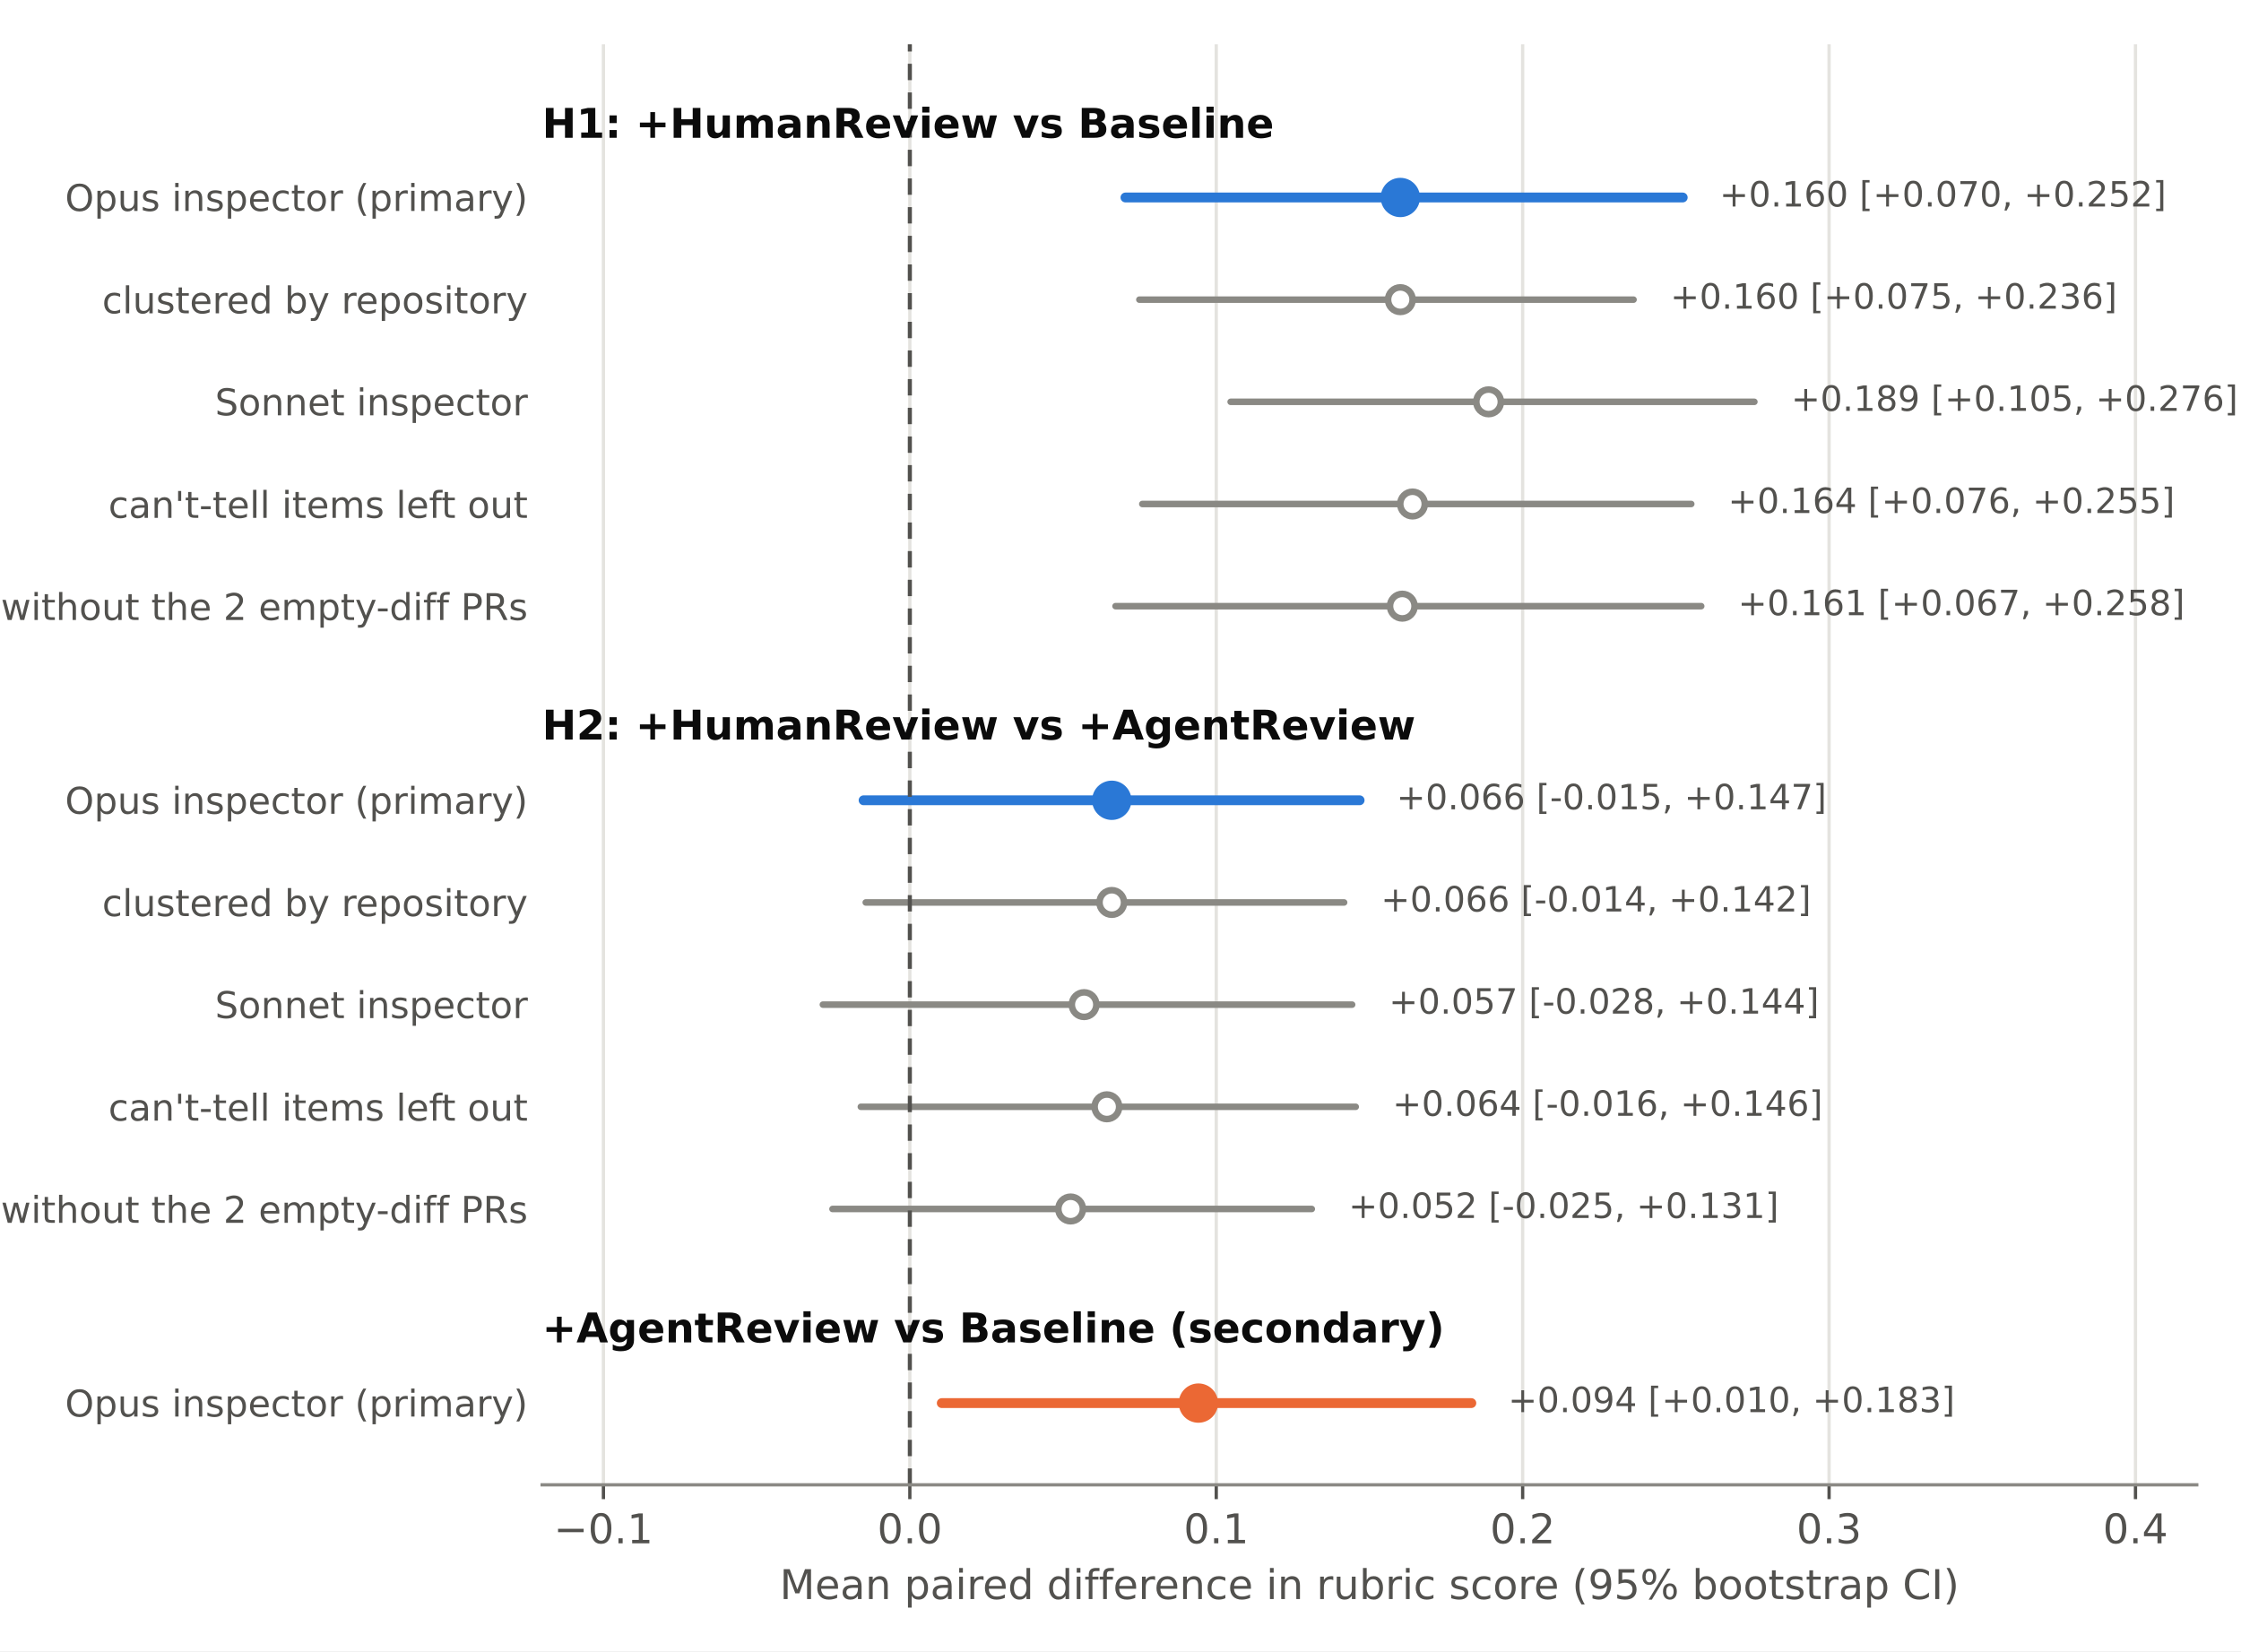
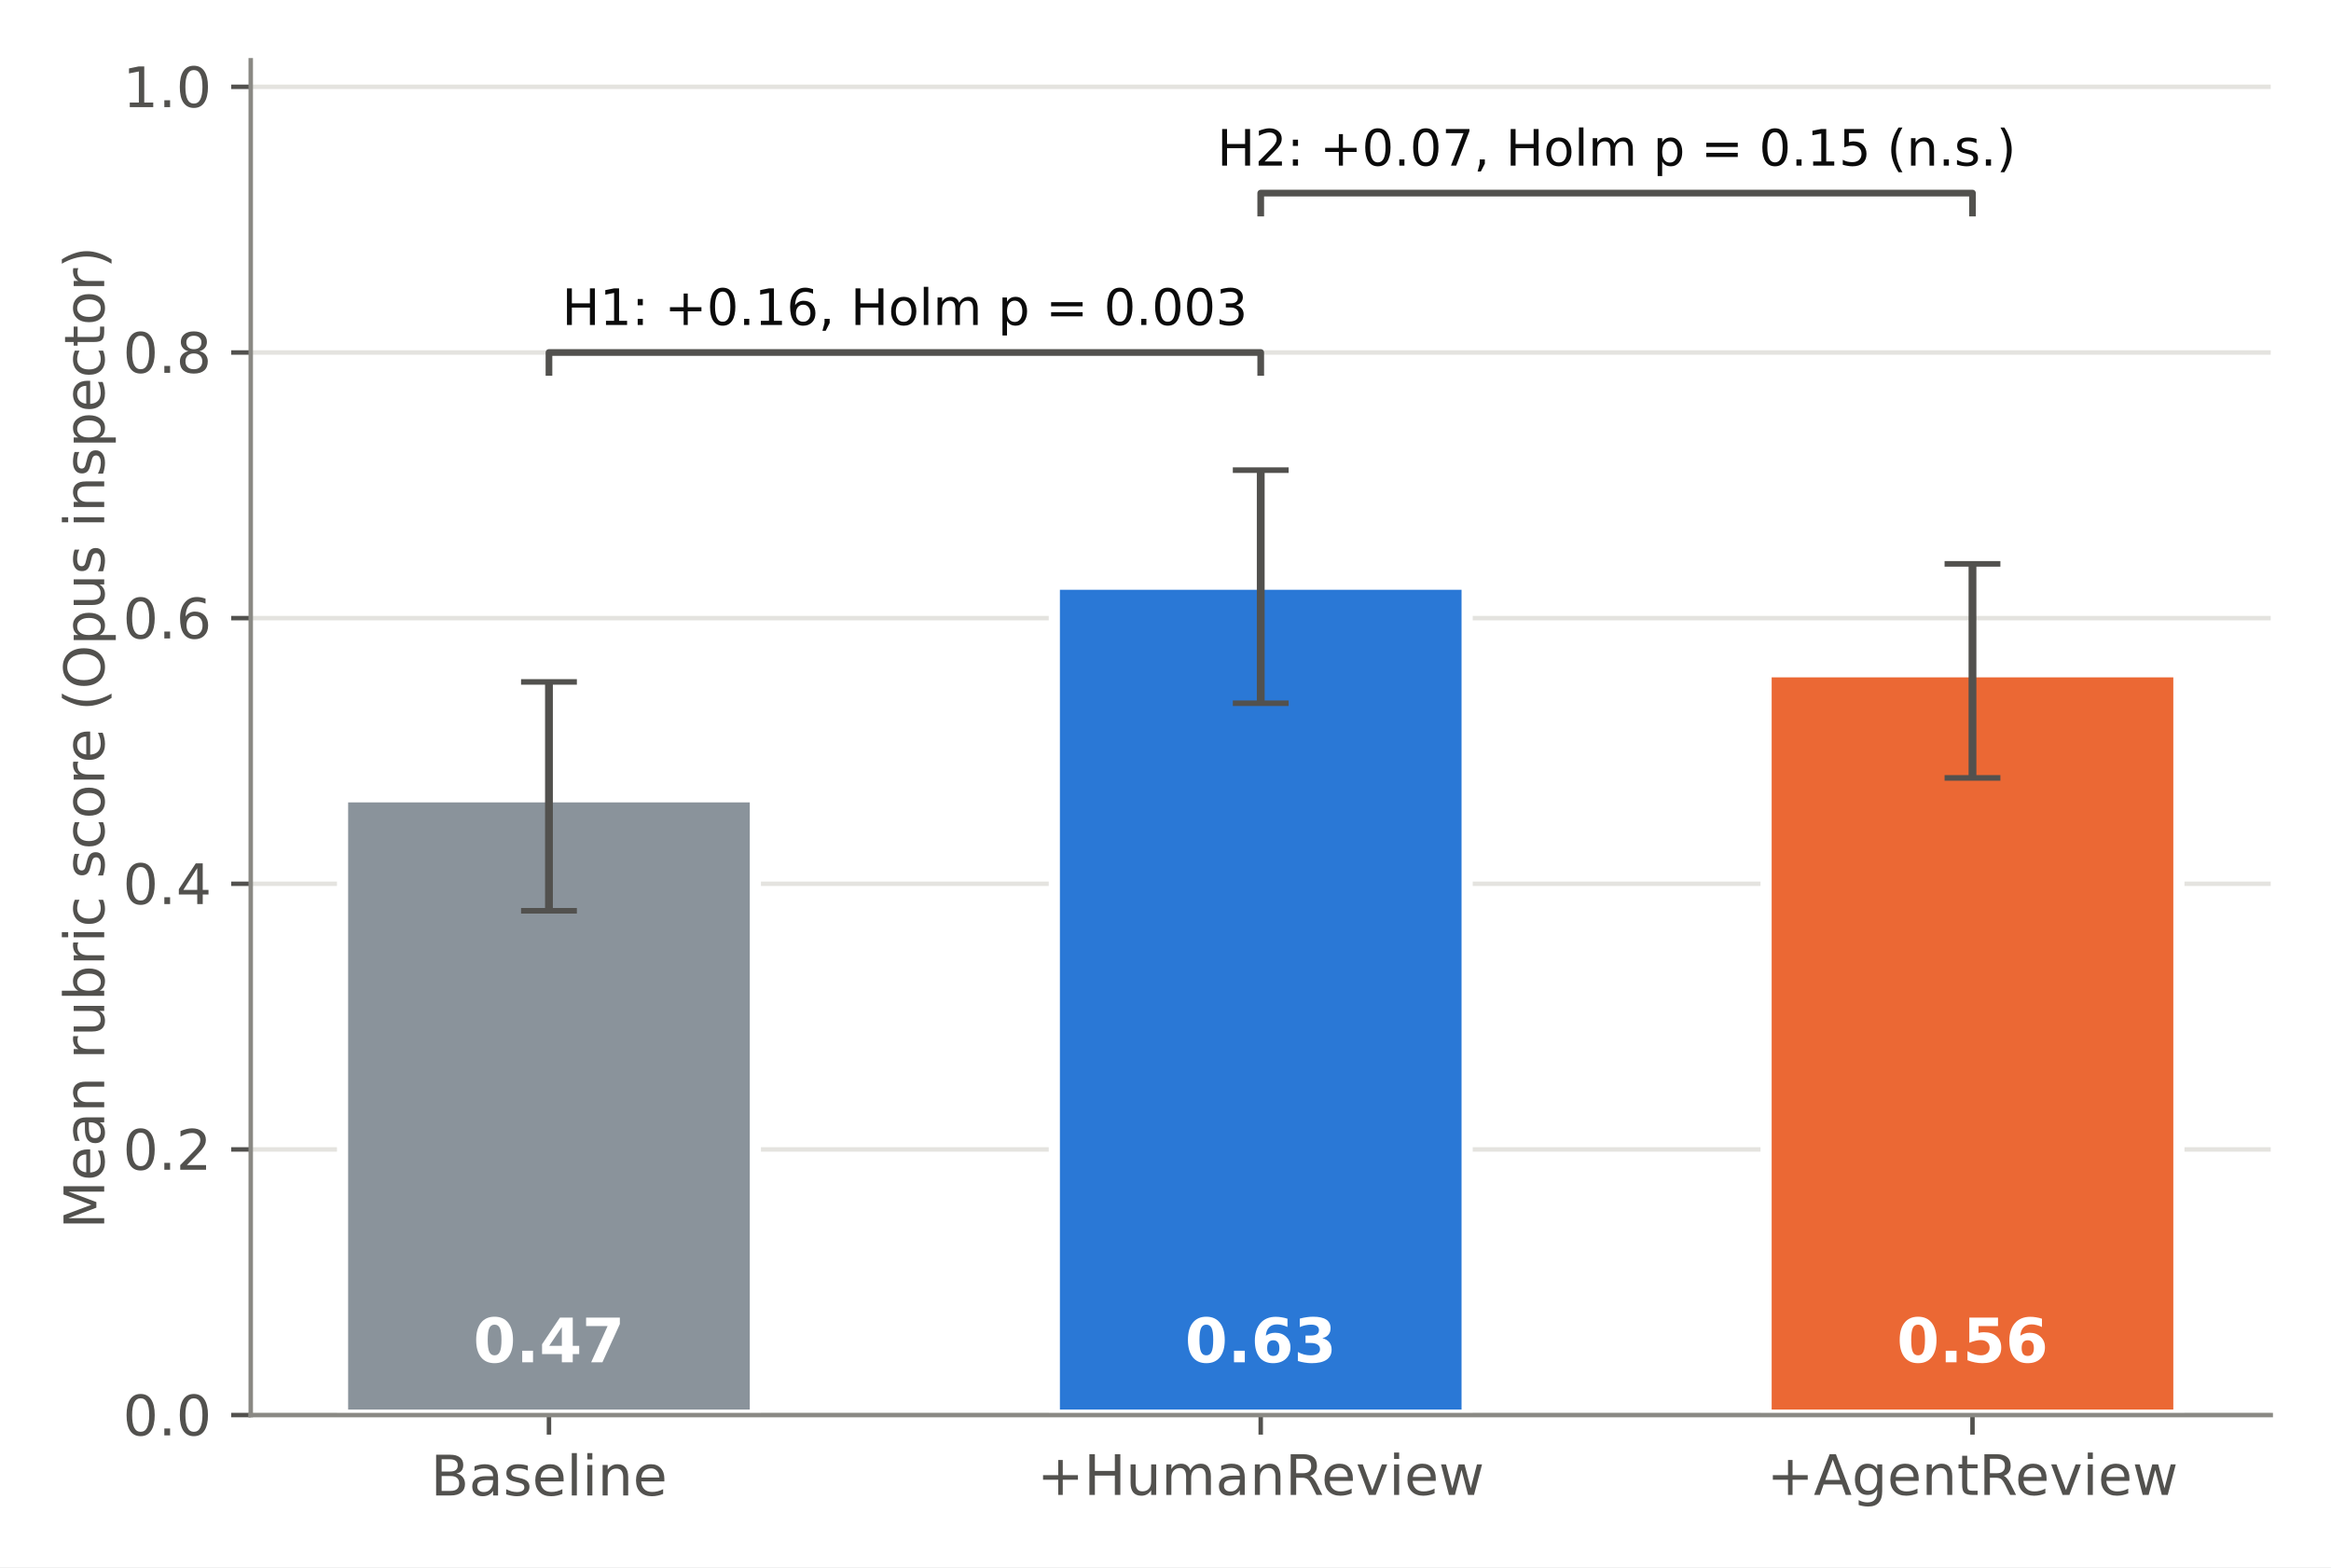
- <svg xmlns="http://www.w3.org/2000/svg" xmlns:xlink="http://www.w3.org/1999/xlink" width="547.2pt" height="403.2pt" viewBox="0 0 547.2 403.2" version="1.1">
+ <svg xmlns="http://www.w3.org/2000/svg" xmlns:xlink="http://www.w3.org/1999/xlink" width="417.6pt" height="280.8pt" viewBox="0 0 417.6 280.8" version="1.1">
  <defs>
    <style type="text/css">*{stroke-linejoin: round; stroke-linecap: butt}</style>
  </defs>
  <g id="figure_1">
    <g id="patch_1">
-       <path d="M 0 403.2  L 547.2 403.2  L 547.2 0  L 0 0  z " style="fill: #ffffff" />
+       <path d="M 0 280.8  L 417.6 280.8  L 417.6 0  L 0 0  z " style="fill: #ffffff" />
    </g>
    <g id="axes_1">
      <g id="patch_2">
-         <path d="M 132.38 362.575  L 536.4 362.575  L 536.4 10.8  L 132.38 10.8  z " style="fill: #ffffff" />
+         <path d="M 44.92 253.56  L 406.8 253.56  L 406.8 10.8  L 44.92 10.8  z " style="fill: #ffffff" />
      </g>
      <g id="matplotlib.axis_1">
        <g id="xtick_1">
          <g id="line2d_1">
-             <path d="M 147.344 362.575  L 147.344 10.8  " clip-path="url(#p608a3e26d5)" style="fill: none; stroke: #e4e3df; stroke-width: 0.8; stroke-linecap: square" />
-           </g>
-           <g id="line2d_2">
            <defs>
-               <path id="m006ef123a9" d="M 0 0  L 0 3.5  " style="stroke: #52514e; stroke-width: 0.8" />
+               <path id="mcfee580b60" d="M 0 0  L 0 3.5  " style="stroke: #52514e; stroke-width: 0.8" />
            </defs>
            <g>
-               <use xlink:href="#m006ef123a9" x="147.344" y="362.575" style="fill: #52514e; stroke: #52514e; stroke-width: 0.8" />
+               <use xlink:href="#mcfee580b60" x="98.348" y="253.56" style="fill: #52514e; stroke: #52514e; stroke-width: 0.8" />
            </g>
          </g>
          <g id="text_1">
-             <text style="font-size: 10px; font-family: 'Segoe UI', 'DejaVu Sans'; text-anchor: middle; fill: #52514e" x="147.344" y="376.855" transform="rotate(-0 147.3437 376.8552)">−0.1</text>
+             <text style="font-size: 10px; font-family: 'Segoe UI', 'DejaVu Sans'; text-anchor: middle; fill: #52514e" x="98.348" y="267.963" transform="rotate(-0 98.3479 267.9629)">Baseline</text>
          </g>
        </g>
        <g id="xtick_2">
-           <g id="line2d_3">
-             <path d="M 222.162 362.575  L 222.162 10.8  " clip-path="url(#p608a3e26d5)" style="fill: none; stroke: #e4e3df; stroke-width: 0.8; stroke-linecap: square" />
-           </g>
-           <g id="line2d_4">
+           <g id="line2d_2">
            <g>
-               <use xlink:href="#m006ef123a9" x="222.162" y="362.575" style="fill: #52514e; stroke: #52514e; stroke-width: 0.8" />
+               <use xlink:href="#mcfee580b60" x="225.86" y="253.56" style="fill: #52514e; stroke: #52514e; stroke-width: 0.8" />
            </g>
          </g>
          <g id="text_2">
-             <text style="font-size: 10px; font-family: 'Segoe UI', 'DejaVu Sans'; text-anchor: middle; fill: #52514e" x="222.162" y="376.855" transform="rotate(-0 222.1622 376.8552)">0.0</text>
+             <text style="font-size: 10px; font-family: 'Segoe UI', 'DejaVu Sans'; text-anchor: middle; fill: #52514e" x="225.86" y="267.869" transform="rotate(-0 225.8601 267.8691)">+HumanReview</text>
          </g>
        </g>
        <g id="xtick_3">
-           <g id="line2d_5">
-             <path d="M 296.981 362.575  L 296.981 10.8  " clip-path="url(#p608a3e26d5)" style="fill: none; stroke: #e4e3df; stroke-width: 0.8; stroke-linecap: square" />
-           </g>
-           <g id="line2d_6">
+           <g id="line2d_3">
            <g>
-               <use xlink:href="#m006ef123a9" x="296.981" y="362.575" style="fill: #52514e; stroke: #52514e; stroke-width: 0.8" />
+               <use xlink:href="#mcfee580b60" x="353.372" y="253.56" style="fill: #52514e; stroke: #52514e; stroke-width: 0.8" />
            </g>
          </g>
          <g id="text_3">
-             <text style="font-size: 10px; font-family: 'Segoe UI', 'DejaVu Sans'; text-anchor: middle; fill: #52514e" x="296.981" y="376.855" transform="rotate(-0 296.9807 376.8552)">0.1</text>
+             <text style="font-size: 10px; font-family: 'Segoe UI', 'DejaVu Sans'; text-anchor: middle; fill: #52514e" x="353.372" y="267.869" transform="rotate(-0 353.3724 267.8691)">+AgentReview</text>
          </g>
-         </g>
-         <g id="xtick_4">
-           <g id="line2d_7">
-             <path d="M 371.799 362.575  L 371.799 10.8  " clip-path="url(#p608a3e26d5)" style="fill: none; stroke: #e4e3df; stroke-width: 0.8; stroke-linecap: square" />
-           </g>
-           <g id="line2d_8">
-             <g>
-               <use xlink:href="#m006ef123a9" x="371.799" y="362.575" style="fill: #52514e; stroke: #52514e; stroke-width: 0.8" />
-             </g>
-           </g>
-           <g id="text_4">
-             <text style="font-size: 10px; font-family: 'Segoe UI', 'DejaVu Sans'; text-anchor: middle; fill: #52514e" x="371.799" y="376.855" transform="rotate(-0 371.7993 376.8552)">0.2</text>
-           </g>
-         </g>
-         <g id="xtick_5">
-           <g id="line2d_9">
-             <path d="M 446.618 362.575  L 446.618 10.8  " clip-path="url(#p608a3e26d5)" style="fill: none; stroke: #e4e3df; stroke-width: 0.8; stroke-linecap: square" />
-           </g>
-           <g id="line2d_10">
-             <g>
-               <use xlink:href="#m006ef123a9" x="446.618" y="362.575" style="fill: #52514e; stroke: #52514e; stroke-width: 0.8" />
-             </g>
-           </g>
-           <g id="text_5">
-             <text style="font-size: 10px; font-family: 'Segoe UI', 'DejaVu Sans'; text-anchor: middle; fill: #52514e" x="446.618" y="376.855" transform="rotate(-0 446.6178 376.8552)">0.3</text>
-           </g>
-         </g>
-         <g id="xtick_6">
-           <g id="line2d_11">
-             <path d="M 521.436 362.575  L 521.436 10.8  " clip-path="url(#p608a3e26d5)" style="fill: none; stroke: #e4e3df; stroke-width: 0.8; stroke-linecap: square" />
-           </g>
-           <g id="line2d_12">
-             <g>
-               <use xlink:href="#m006ef123a9" x="521.436" y="362.575" style="fill: #52514e; stroke: #52514e; stroke-width: 0.8" />
-             </g>
-           </g>
-           <g id="text_6">
-             <text style="font-size: 10px; font-family: 'Segoe UI', 'DejaVu Sans'; text-anchor: middle; fill: #52514e" x="521.436" y="376.855" transform="rotate(-0 521.4363 376.8552)">0.4</text>
-           </g>
-         </g>
-         <g id="text_7">
-           <text style="font-size: 10px; font-family: 'Segoe UI', 'DejaVu Sans'; text-anchor: middle; fill: #52514e" x="334.39" y="390.469" transform="rotate(-0 334.39 390.4691)">Mean paired difference in rubric score (95% bootstrap CI)</text>
        </g>
      </g>
      <g id="matplotlib.axis_2">
        <g id="ytick_1">
-           <g id="line2d_13" />
-           <g id="text_8">
-             <text style="font-size: 9px; font-family: 'Segoe UI', 'DejaVu Sans'; text-anchor: end; fill: #52514e" x="128.88" y="51.512" transform="rotate(-0 128.88 51.51209)">Opus inspector (primary)</text>
+           <g id="line2d_4">
+             <path d="M 44.92 253.56  L 406.8 253.56  " clip-path="url(#pb16038321d)" style="fill: none; stroke: #e4e3df; stroke-width: 0.8; stroke-linecap: square" />
+           </g>
+           <g id="line2d_5">
+             <defs>
+               <path id="mcc8b70d696" d="M 0 0  L -3.5 0  " style="stroke: #52514e; stroke-width: 0.8" />
+             </defs>
+             <g>
+               <use xlink:href="#mcc8b70d696" x="44.92" y="253.56" style="fill: #52514e; stroke: #52514e; stroke-width: 0.8" />
+             </g>
+           </g>
+           <g id="text_4">
+             <text style="font-size: 10px; font-family: 'Segoe UI', 'DejaVu Sans'; text-anchor: end; fill: #52514e" x="37.92" y="257.2" transform="rotate(-0 37.92027 257.1999)">0.0</text>
          </g>
        </g>
        <g id="ytick_2">
-           <g id="line2d_14" />
-           <g id="text_9">
-             <text style="font-size: 9px; font-family: 'Segoe UI', 'DejaVu Sans'; text-anchor: end; fill: #52514e" x="128.88" y="76.503" transform="rotate(-0 128.88 76.50285)">clustered by repository</text>
+           <g id="line2d_6">
+             <path d="M 44.92 205.96  L 406.8 205.96  " clip-path="url(#pb16038321d)" style="fill: none; stroke: #e4e3df; stroke-width: 0.8; stroke-linecap: square" />
+           </g>
+           <g id="line2d_7">
+             <g>
+               <use xlink:href="#mcc8b70d696" x="44.92" y="205.96" style="fill: #52514e; stroke: #52514e; stroke-width: 0.8" />
+             </g>
+           </g>
+           <g id="text_5">
+             <text style="font-size: 10px; font-family: 'Segoe UI', 'DejaVu Sans'; text-anchor: end; fill: #52514e" x="37.92" y="209.6" transform="rotate(-0 37.92027 209.5999)">0.2</text>
          </g>
        </g>
        <g id="ytick_3">
-           <g id="line2d_15" />
-           <g id="text_10">
-             <text style="font-size: 9px; font-family: 'Segoe UI', 'DejaVu Sans'; text-anchor: end; fill: #52514e" x="128.88" y="101.409" transform="rotate(-0 128.88 101.4092)">Sonnet inspector</text>
+           <g id="line2d_8">
+             <path d="M 44.92 158.36  L 406.8 158.36  " clip-path="url(#pb16038321d)" style="fill: none; stroke: #e4e3df; stroke-width: 0.8; stroke-linecap: square" />
+           </g>
+           <g id="line2d_9">
+             <g>
+               <use xlink:href="#mcc8b70d696" x="44.92" y="158.36" style="fill: #52514e; stroke: #52514e; stroke-width: 0.8" />
+             </g>
+           </g>
+           <g id="text_6">
+             <text style="font-size: 10px; font-family: 'Segoe UI', 'DejaVu Sans'; text-anchor: end; fill: #52514e" x="37.92" y="162" transform="rotate(-0 37.92027 162)">0.4</text>
          </g>
        </g>
        <g id="ytick_4">
-           <g id="line2d_16" />
-           <g id="text_11">
-             <text style="font-size: 9px; font-family: 'Segoe UI', 'DejaVu Sans'; text-anchor: end; fill: #52514e" x="128.88" y="126.448" transform="rotate(-0 128.88 126.4478)">can't-tell items left out</text>
+           <g id="line2d_10">
+             <path d="M 44.92 110.76  L 406.8 110.76  " clip-path="url(#pb16038321d)" style="fill: none; stroke: #e4e3df; stroke-width: 0.8; stroke-linecap: square" />
+           </g>
+           <g id="line2d_11">
+             <g>
+               <use xlink:href="#mcc8b70d696" x="44.92" y="110.76" style="fill: #52514e; stroke: #52514e; stroke-width: 0.8" />
+             </g>
+           </g>
+           <g id="text_7">
+             <text style="font-size: 10px; font-family: 'Segoe UI', 'DejaVu Sans'; text-anchor: end; fill: #52514e" x="37.92" y="114.4" transform="rotate(-0 37.92027 114.4)">0.6</text>
          </g>
        </g>
        <g id="ytick_5">
-           <g id="line2d_17" />
-           <g id="text_12">
-             <text style="font-size: 9px; font-family: 'Segoe UI', 'DejaVu Sans'; text-anchor: end; fill: #52514e" x="128.88" y="151.396" transform="rotate(-0 128.88 151.3964)">without the 2 empty-diff PRs</text>
+           <g id="line2d_12">
+             <path d="M 44.92 63.16  L 406.8 63.16  " clip-path="url(#pb16038321d)" style="fill: none; stroke: #e4e3df; stroke-width: 0.8; stroke-linecap: square" />
+           </g>
+           <g id="line2d_13">
+             <g>
+               <use xlink:href="#mcc8b70d696" x="44.92" y="63.16" style="fill: #52514e; stroke: #52514e; stroke-width: 0.8" />
+             </g>
+           </g>
+           <g id="text_8">
+             <text style="font-size: 10px; font-family: 'Segoe UI', 'DejaVu Sans'; text-anchor: end; fill: #52514e" x="37.92" y="66.8" transform="rotate(-0 37.92027 66.80008)">0.8</text>
          </g>
        </g>
        <g id="ytick_6">
-           <g id="line2d_18" />
-           <g id="text_13">
-             <text style="font-size: 9px; font-family: 'Segoe UI', 'DejaVu Sans'; text-anchor: end; fill: #52514e" x="128.88" y="198.709" transform="rotate(-0 128.88 198.7087)">Opus inspector (primary)</text>
+           <g id="line2d_14">
+             <path d="M 44.92 15.56  L 406.8 15.56  " clip-path="url(#pb16038321d)" style="fill: none; stroke: #e4e3df; stroke-width: 0.8; stroke-linecap: square" />
+           </g>
+           <g id="line2d_15">
+             <g>
+               <use xlink:href="#mcc8b70d696" x="44.92" y="15.56" style="fill: #52514e; stroke: #52514e; stroke-width: 0.8" />
+             </g>
+           </g>
+           <g id="text_9">
+             <text style="font-size: 10px; font-family: 'Segoe UI', 'DejaVu Sans'; text-anchor: end; fill: #52514e" x="37.92" y="19.2" transform="rotate(-0 37.92027 19.20013)">1.0</text>
          </g>
        </g>
-         <g id="ytick_7">
-           <g id="line2d_19" />
-           <g id="text_14">
-             <text style="font-size: 9px; font-family: 'Segoe UI', 'DejaVu Sans'; text-anchor: end; fill: #52514e" x="128.88" y="223.699" transform="rotate(-0 128.88 223.6995)">clustered by repository</text>
-           </g>
-         </g>
-         <g id="ytick_8">
-           <g id="line2d_20" />
-           <g id="text_15">
-             <text style="font-size: 9px; font-family: 'Segoe UI', 'DejaVu Sans'; text-anchor: end; fill: #52514e" x="128.88" y="248.606" transform="rotate(-0 128.88 248.6059)">Sonnet inspector</text>
-           </g>
-         </g>
-         <g id="ytick_9">
-           <g id="line2d_21" />
-           <g id="text_16">
-             <text style="font-size: 9px; font-family: 'Segoe UI', 'DejaVu Sans'; text-anchor: end; fill: #52514e" x="128.88" y="273.644" transform="rotate(-0 128.88 273.6444)">can't-tell items left out</text>
-           </g>
-         </g>
-         <g id="ytick_10">
-           <g id="line2d_22" />
-           <g id="text_17">
-             <text style="font-size: 9px; font-family: 'Segoe UI', 'DejaVu Sans'; text-anchor: end; fill: #52514e" x="128.88" y="298.593" transform="rotate(-0 128.88 298.593)">without the 2 empty-diff PRs</text>
-           </g>
-         </g>
-         <g id="ytick_11">
-           <g id="line2d_23" />
-           <g id="text_18">
-             <text style="font-size: 9px; font-family: 'Segoe UI', 'DejaVu Sans'; text-anchor: end; fill: #52514e" x="128.88" y="345.905" transform="rotate(-0 128.88 345.9053)">Opus inspector (primary)</text>
-           </g>
+         <g id="text_10">
+           <text style="font-size: 10px; font-family: 'Segoe UI', 'DejaVu Sans'; text-anchor: middle; fill: #52514e" x="18.67" y="132.18" transform="rotate(-90 18.67027 132.1799)">Mean rubric score (Opus inspector)</text>
        </g>
      </g>
-       <g id="line2d_24">
-         <path d="M 274.807 48.223  L 410.883 48.223  " clip-path="url(#p608a3e26d5)" style="fill: none; stroke: #2a78d6; stroke-width: 2.4; stroke-linecap: round" />
+       <g id="patch_3">
+         <path d="M 61.369 253.56  L 135.326 253.56  L 135.326 142.782  L 61.369 142.782  z " clip-path="url(#pb16038321d)" style="fill: #8a939b; stroke: #ffffff; stroke-width: 2; stroke-linejoin: miter" />
      </g>
-       <g id="line2d_25">
+       <g id="patch_4">
+         <path d="M 188.882 253.56  L 262.839 253.56  L 262.839 104.683  L 188.882 104.683  z " clip-path="url(#pb16038321d)" style="fill: #2a78d6; stroke: #ffffff; stroke-width: 2; stroke-linejoin: miter" />
+       </g>
+       <g id="patch_5">
+         <path d="M 316.394 253.56  L 390.351 253.56  L 390.351 120.368  L 316.394 120.368  z " clip-path="url(#pb16038321d)" style="fill: #eb6834; stroke: #ffffff; stroke-width: 2; stroke-linejoin: miter" />
+       </g>
+       <g id="LineCollection_1">
+         <path d="M 98.348 163.197  L 98.348 122.189  " clip-path="url(#pb16038321d)" style="fill: none; stroke: #52514e; stroke-width: 1.4" />
+         <path d="M 225.86 126.01  L 225.86 84.242  " clip-path="url(#pb16038321d)" style="fill: none; stroke: #52514e; stroke-width: 1.4" />
+         <path d="M 353.372 139.392  L 353.372 101.041  " clip-path="url(#pb16038321d)" style="fill: none; stroke: #52514e; stroke-width: 1.4" />
+       </g>
+       <g id="line2d_16">
        <defs>
-           <path id="m084b5bb628" d="M 0 4  C 1.061 4 2.078 3.579 2.828 2.828  C 3.579 2.078 4 1.061 4 0  C 4 -1.061 3.579 -2.078 2.828 -2.828  C 2.078 -3.579 1.061 -4 0 -4  C -1.061 -4 -2.078 -3.579 -2.828 -2.828  C -3.579 -2.078 -4 -1.061 -4 0  C -4 1.061 -3.579 2.078 -2.828 2.828  C -2.078 3.579 -1.061 4 0 4  z " style="stroke: #2a78d6; stroke-width: 1.6" />
+           <path id="mb5a93b8180" d="M 5 0  L -5 -0  " style="stroke: #52514e" />
        </defs>
-         <g clip-path="url(#p608a3e26d5)">
-           <use xlink:href="#m084b5bb628" x="341.929" y="48.223" style="fill: #2a78d6; stroke: #2a78d6; stroke-width: 1.6" />
+         <g clip-path="url(#pb16038321d)">
+           <use xlink:href="#mb5a93b8180" x="98.348" y="163.197" style="fill: #1f77b4; stroke: #52514e" />
+           <use xlink:href="#mb5a93b8180" x="225.86" y="126.01" style="fill: #1f77b4; stroke: #52514e" />
+           <use xlink:href="#mb5a93b8180" x="353.372" y="139.392" style="fill: #1f77b4; stroke: #52514e" />
        </g>
      </g>
-       <g id="line2d_26">
-         <path d="M 278.208 73.171  L 398.871 73.171  " clip-path="url(#p608a3e26d5)" style="fill: none; stroke: #8a8984; stroke-width: 1.6; stroke-linecap: round" />
-       </g>
-       <g id="line2d_27">
-         <defs>
-           <path id="md74e3aa624" d="M 0 3  C 0.796 3 1.559 2.684 2.121 2.121  C 2.684 1.559 3 0.796 3 0  C 3 -0.796 2.684 -1.559 2.121 -2.121  C 1.559 -2.684 0.796 -3 0 -3  C -0.796 -3 -1.559 -2.684 -2.121 -2.121  C -2.684 -1.559 -3 -0.796 -3 0  C -3 0.796 -2.684 1.559 -2.121 2.121  C -1.559 2.684 -0.796 3 0 3  z " style="stroke: #8a8984; stroke-width: 1.6" />
-         </defs>
-         <g clip-path="url(#p608a3e26d5)">
-           <use xlink:href="#md74e3aa624" x="341.929" y="73.171" style="fill: #ffffff; stroke: #8a8984; stroke-width: 1.6" />
+       <g id="line2d_17">
+         <g clip-path="url(#pb16038321d)">
+           <use xlink:href="#mb5a93b8180" x="98.348" y="122.189" style="fill: #1f77b4; stroke: #52514e" />
+           <use xlink:href="#mb5a93b8180" x="225.86" y="84.242" style="fill: #1f77b4; stroke: #52514e" />
+           <use xlink:href="#mb5a93b8180" x="353.372" y="101.041" style="fill: #1f77b4; stroke: #52514e" />
        </g>
      </g>
-       <g id="line2d_28">
-         <path d="M 300.496 98.12  L 428.376 98.12  " clip-path="url(#p608a3e26d5)" style="fill: none; stroke: #8a8984; stroke-width: 1.6; stroke-linecap: round" />
+       <g id="line2d_18">
+         <path d="M 98.348 66.73  L 98.348 63.16  L 225.86 63.16  L 225.86 66.73  " clip-path="url(#pb16038321d)" style="fill: none; stroke: #52514e; stroke-width: 1.2; stroke-linecap: square" />
      </g>
-       <g id="line2d_29">
-         <g clip-path="url(#p608a3e26d5)">
-           <use xlink:href="#md74e3aa624" x="363.481" y="98.12" style="fill: #ffffff; stroke: #8a8984; stroke-width: 1.6" />
-         </g>
+       <g id="line2d_19">
+         <path d="M 225.86 38.17  L 225.86 34.6  L 353.372 34.6  L 353.372 38.17  " clip-path="url(#pb16038321d)" style="fill: none; stroke: #52514e; stroke-width: 1.2; stroke-linecap: square" />
      </g>
-       <g id="line2d_30">
-         <path d="M 278.927 123.069  L 412.963 123.069  " clip-path="url(#p608a3e26d5)" style="fill: none; stroke: #8a8984; stroke-width: 1.6; stroke-linecap: round" />
+       <g id="patch_6">
+         <path d="M 44.92 253.56  L 44.92 10.8  " style="fill: none; stroke: #8a8984; stroke-width: 0.8; stroke-linejoin: miter; stroke-linecap: square" />
      </g>
-       <g id="line2d_31">
-         <g clip-path="url(#p608a3e26d5)">
-           <use xlink:href="#md74e3aa624" x="344.903" y="123.069" style="fill: #ffffff; stroke: #8a8984; stroke-width: 1.6" />
-         </g>
+       <g id="patch_7">
+         <path d="M 44.92 253.56  L 406.8 253.56  " style="fill: none; stroke: #8a8984; stroke-width: 0.8; stroke-linejoin: miter; stroke-linecap: square" />
      </g>
-       <g id="line2d_32">
-         <path d="M 272.388 148.017  L 415.396 148.017  " clip-path="url(#p608a3e26d5)" style="fill: none; stroke: #8a8984; stroke-width: 1.6; stroke-linecap: round" />
+       <g id="text_11">
+         <text style="font-weight: 700; font-size: 11px; font-family: 'Segoe UI', 'DejaVu Sans'; text-anchor: middle; fill: #ffffff" x="98.348" y="244.105" transform="rotate(-0 98.3479 244.1048)">0.47</text>
      </g>
-       <g id="line2d_33">
-         <g clip-path="url(#p608a3e26d5)">
-           <use xlink:href="#md74e3aa624" x="342.406" y="148.017" style="fill: #ffffff; stroke: #8a8984; stroke-width: 1.6" />
-         </g>
+       <g id="text_12">
+         <text style="font-weight: 700; font-size: 11px; font-family: 'Segoe UI', 'DejaVu Sans'; text-anchor: middle; fill: #ffffff" x="225.86" y="244.105" transform="rotate(-0 225.8601 244.1048)">0.63</text>
      </g>
-       <g id="line2d_34">
-         <path d="M 210.867 195.419  L 331.988 195.419  " clip-path="url(#p608a3e26d5)" style="fill: none; stroke: #2a78d6; stroke-width: 2.4; stroke-linecap: round" />
+       <g id="text_13">
+         <text style="font-weight: 700; font-size: 11px; font-family: 'Segoe UI', 'DejaVu Sans'; text-anchor: middle; fill: #ffffff" x="353.372" y="244.105" transform="rotate(-0 353.3724 244.1048)">0.56</text>
      </g>
-       <g id="line2d_35">
-         <g clip-path="url(#p608a3e26d5)">
-           <use xlink:href="#m084b5bb628" x="271.469" y="195.419" style="fill: #2a78d6; stroke: #2a78d6; stroke-width: 1.6" />
-         </g>
+       <g id="text_14">
+         <text style="font-size: 9px; font-family: 'Segoe UI', 'DejaVu Sans'; text-anchor: middle; fill: #0b0b0b" x="162.104" y="58.234" transform="rotate(-0 162.104 58.23394)">H1: +0.16, Holm p = 0.003</text>
      </g>
-       <g id="line2d_36">
-         <path d="M 211.398 220.368  L 328.202 220.368  " clip-path="url(#p608a3e26d5)" style="fill: none; stroke: #8a8984; stroke-width: 1.6; stroke-linecap: round" />
-       </g>
-       <g id="line2d_37">
-         <g clip-path="url(#p608a3e26d5)">
-           <use xlink:href="#md74e3aa624" x="271.469" y="220.368" style="fill: #ffffff; stroke: #8a8984; stroke-width: 1.6" />
-         </g>
-       </g>
-       <g id="line2d_38">
-         <path d="M 200.929 245.317  L 330.159 245.317  " clip-path="url(#p608a3e26d5)" style="fill: none; stroke: #8a8984; stroke-width: 1.6; stroke-linecap: round" />
-       </g>
-       <g id="line2d_39">
-         <g clip-path="url(#p608a3e26d5)">
-           <use xlink:href="#md74e3aa624" x="264.709" y="245.317" style="fill: #ffffff; stroke: #8a8984; stroke-width: 1.6" />
-         </g>
-       </g>
-       <g id="line2d_40">
-         <path d="M 210.199 270.265  L 331.035 270.265  " clip-path="url(#p608a3e26d5)" style="fill: none; stroke: #8a8984; stroke-width: 1.6; stroke-linecap: round" />
-       </g>
-       <g id="line2d_41">
-         <g clip-path="url(#p608a3e26d5)">
-           <use xlink:href="#md74e3aa624" x="270.276" y="270.265" style="fill: #ffffff; stroke: #8a8984; stroke-width: 1.6" />
-         </g>
-       </g>
-       <g id="line2d_42">
-         <path d="M 203.276 295.214  L 320.306 295.214  " clip-path="url(#p608a3e26d5)" style="fill: none; stroke: #8a8984; stroke-width: 1.6; stroke-linecap: round" />
-       </g>
-       <g id="line2d_43">
-         <g clip-path="url(#p608a3e26d5)">
-           <use xlink:href="#md74e3aa624" x="261.419" y="295.214" style="fill: #ffffff; stroke: #8a8984; stroke-width: 1.6" />
-         </g>
-       </g>
-       <g id="line2d_44">
-         <path d="M 229.954 342.616  L 359.268 342.616  " clip-path="url(#p608a3e26d5)" style="fill: none; stroke: #eb6834; stroke-width: 2.4; stroke-linecap: round" />
-       </g>
-       <g id="line2d_45">
-         <defs>
-           <path id="m652492722e" d="M 0 4  C 1.061 4 2.078 3.579 2.828 2.828  C 3.579 2.078 4 1.061 4 0  C 4 -1.061 3.579 -2.078 2.828 -2.828  C 2.078 -3.579 1.061 -4 0 -4  C -1.061 -4 -2.078 -3.579 -2.828 -2.828  C -3.579 -2.078 -4 -1.061 -4 0  C -4 1.061 -3.579 2.078 -2.828 2.828  C -2.078 3.579 -1.061 4 0 4  z " style="stroke: #eb6834; stroke-width: 1.6" />
-         </defs>
-         <g clip-path="url(#p608a3e26d5)">
-           <use xlink:href="#m652492722e" x="292.623" y="342.616" style="fill: #eb6834; stroke: #eb6834; stroke-width: 1.6" />
-         </g>
-       </g>
-       <g id="line2d_46">
-         <path d="M 222.162 362.575  L 222.162 10.8  " clip-path="url(#p608a3e26d5)" style="fill: none; stroke-dasharray: 4,3; stroke-dashoffset: 0; stroke: #52514e" />
-       </g>
-       <g id="patch_3">
-         <path d="M 132.38 362.575  L 536.4 362.575  " style="fill: none; stroke: #8a8984; stroke-width: 0.8; stroke-linejoin: miter; stroke-linecap: square" />
-       </g>
-       <g id="text_19">
-         <text style="font-size: 8.5px; font-family: 'Segoe UI', 'DejaVu Sans'; text-anchor: start; fill: #52514e" x="419.861" y="50.423" transform="rotate(-0 419.8608 50.42258)">+0.160 [+0.070, +0.252]</text>
-       </g>
-       <g id="text_20">
-         <text style="font-size: 8.5px; font-family: 'Segoe UI', 'DejaVu Sans'; text-anchor: start; fill: #52514e" x="407.849" y="75.371" transform="rotate(-0 407.8493 75.37115)">+0.160 [+0.075, +0.236]</text>
-       </g>
-       <g id="text_21">
-         <text style="font-size: 8.5px; font-family: 'Segoe UI', 'DejaVu Sans'; text-anchor: start; fill: #52514e" x="437.355" y="100.32" transform="rotate(-0 437.3546 100.3197)">+0.189 [+0.105, +0.276]</text>
-       </g>
-       <g id="text_22">
-         <text style="font-size: 8.5px; font-family: 'Segoe UI', 'DejaVu Sans'; text-anchor: start; fill: #52514e" x="421.942" y="125.268" transform="rotate(-0 421.9416 125.2683)">+0.164 [+0.076, +0.255]</text>
-       </g>
-       <g id="text_23">
-         <text style="font-size: 8.5px; font-family: 'Segoe UI', 'DejaVu Sans'; text-anchor: start; fill: #52514e" x="424.374" y="150.217" transform="rotate(-0 424.3742 150.2169)">+0.161 [+0.067, +0.258]</text>
-       </g>
-       <g id="text_24">
-         <text style="font-size: 8.5px; font-family: 'Segoe UI', 'DejaVu Sans'; text-anchor: start; fill: #52514e" x="340.967" y="197.619" transform="rotate(-0 340.9665 197.6192)">+0.066 [-0.015, +0.147]</text>
-       </g>
-       <g id="text_25">
-         <text style="font-size: 8.5px; font-family: 'Segoe UI', 'DejaVu Sans'; text-anchor: start; fill: #52514e" x="337.18" y="222.568" transform="rotate(-0 337.1798 222.5678)">+0.066 [-0.014, +0.142]</text>
-       </g>
-       <g id="text_26">
-         <text style="font-size: 8.5px; font-family: 'Segoe UI', 'DejaVu Sans'; text-anchor: start; fill: #52514e" x="339.137" y="247.516" transform="rotate(-0 339.1374 247.5163)">+0.057 [-0.028, +0.144]</text>
-       </g>
-       <g id="text_27">
-         <text style="font-size: 8.5px; font-family: 'Segoe UI', 'DejaVu Sans'; text-anchor: start; fill: #52514e" x="340.013" y="272.465" transform="rotate(-0 340.013 272.4649)">+0.064 [-0.016, +0.146]</text>
-       </g>
-       <g id="text_28">
-         <text style="font-size: 8.5px; font-family: 'Segoe UI', 'DejaVu Sans'; text-anchor: start; fill: #52514e" x="329.284" y="297.414" transform="rotate(-0 329.2841 297.4135)">+0.052 [-0.025, +0.131]</text>
-       </g>
-       <g id="text_29">
-         <text style="font-size: 8.5px; font-family: 'Segoe UI', 'DejaVu Sans'; text-anchor: start; fill: #52514e" x="368.246" y="344.816" transform="rotate(-0 368.2461 344.8158)">+0.094 [+0.010, +0.183]</text>
-       </g>
-       <g id="text_30">
-         <text style="font-weight: 700; font-size: 10px; font-family: 'Segoe UI', 'DejaVu Sans'; text-anchor: start; fill: #0b0b0b" x="132.38" y="33.644" transform="rotate(-0 132.38 33.64409)">H1: +HumanReview vs Baseline</text>
-       </g>
-       <g id="text_31">
-         <text style="font-weight: 700; font-size: 10px; font-family: 'Segoe UI', 'DejaVu Sans'; text-anchor: start; fill: #0b0b0b" x="132.38" y="180.597" transform="rotate(-0 132.38 180.5968)">H2: +HumanReview vs +AgentReview</text>
-       </g>
-       <g id="text_32">
-         <text style="font-weight: 700; font-size: 10px; font-family: 'Segoe UI', 'DejaVu Sans'; text-anchor: start; fill: #0b0b0b" x="132.38" y="327.793" transform="rotate(-0 132.38 327.7934)">+AgentReview vs Baseline (secondary)</text>
+       <g id="text_15">
+         <text style="font-size: 9px; font-family: 'Segoe UI', 'DejaVu Sans'; text-anchor: middle; fill: #0b0b0b" x="289.616" y="29.674" transform="rotate(-0 289.6163 29.67398)">H2: +0.07, Holm p = 0.15 (n.s.)</text>
      </g>
    </g>
  </g>
  <defs>
-     <clipPath id="p608a3e26d5">
-       <rect x="132.38" y="10.8" width="404.02" height="351.775" />
+     <clipPath id="pb16038321d">
+       <rect x="44.92" y="10.8" width="361.88" height="242.76" />
    </clipPath>
  </defs>
</svg>
